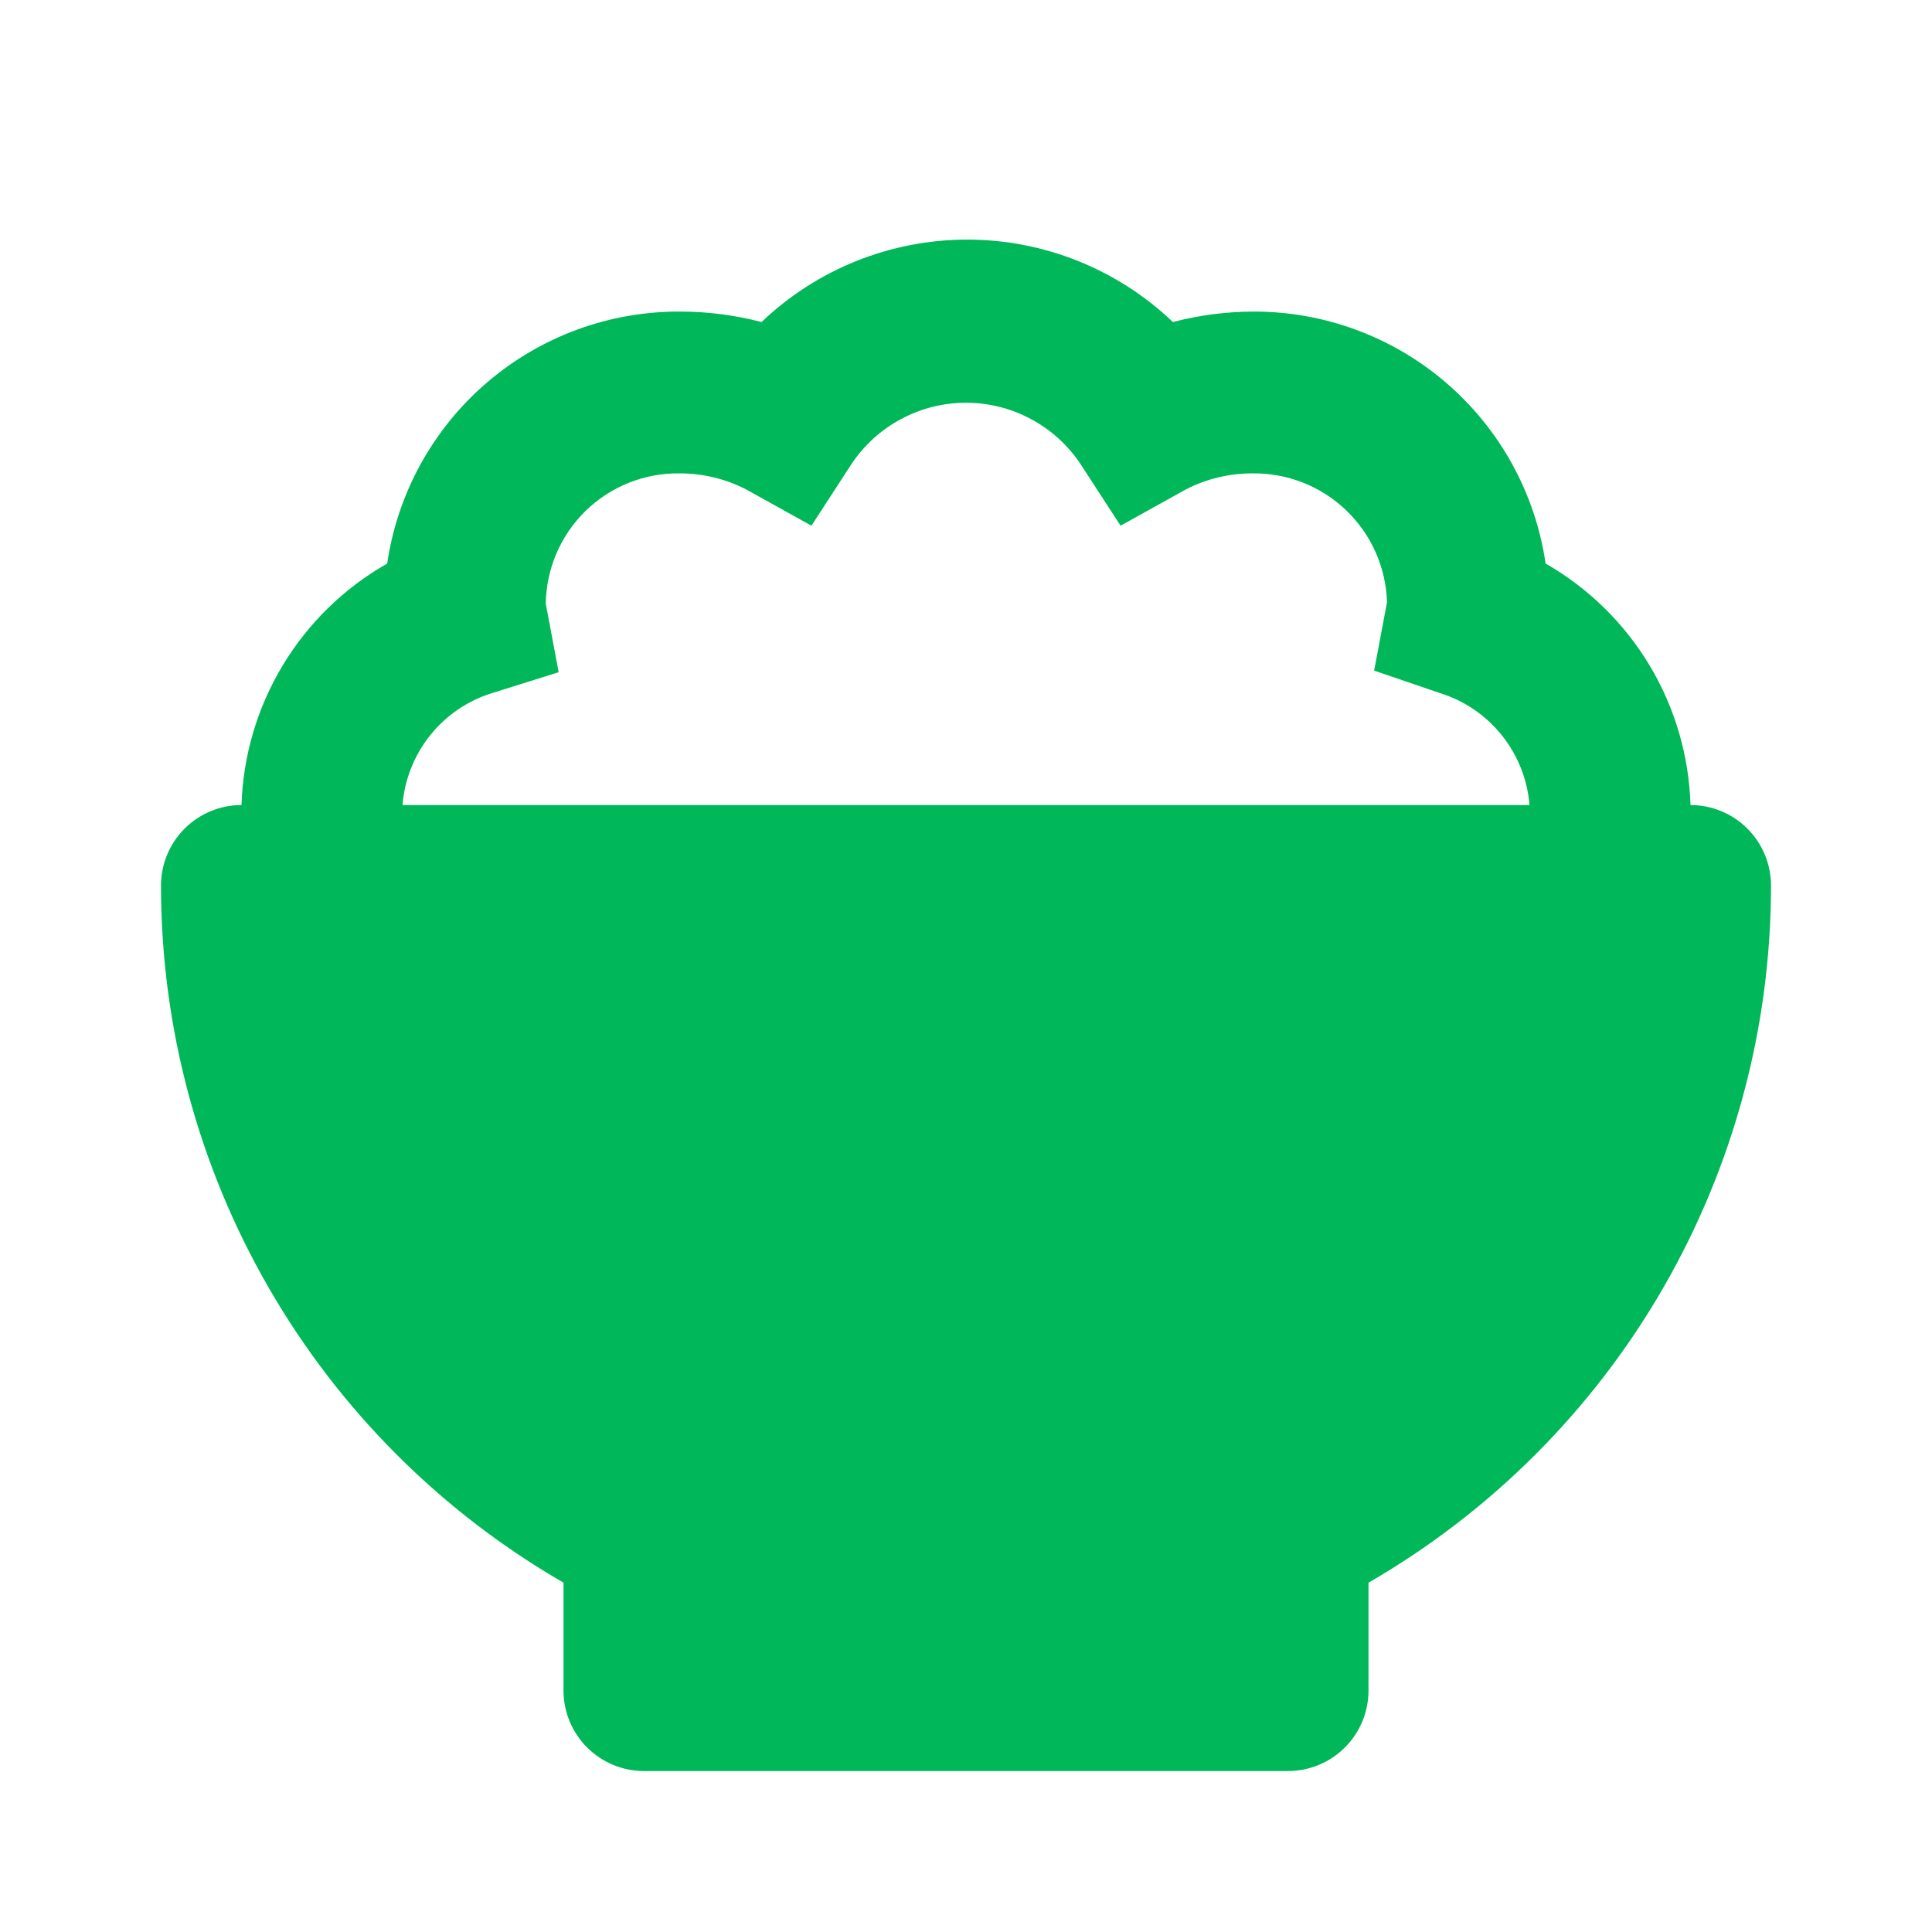
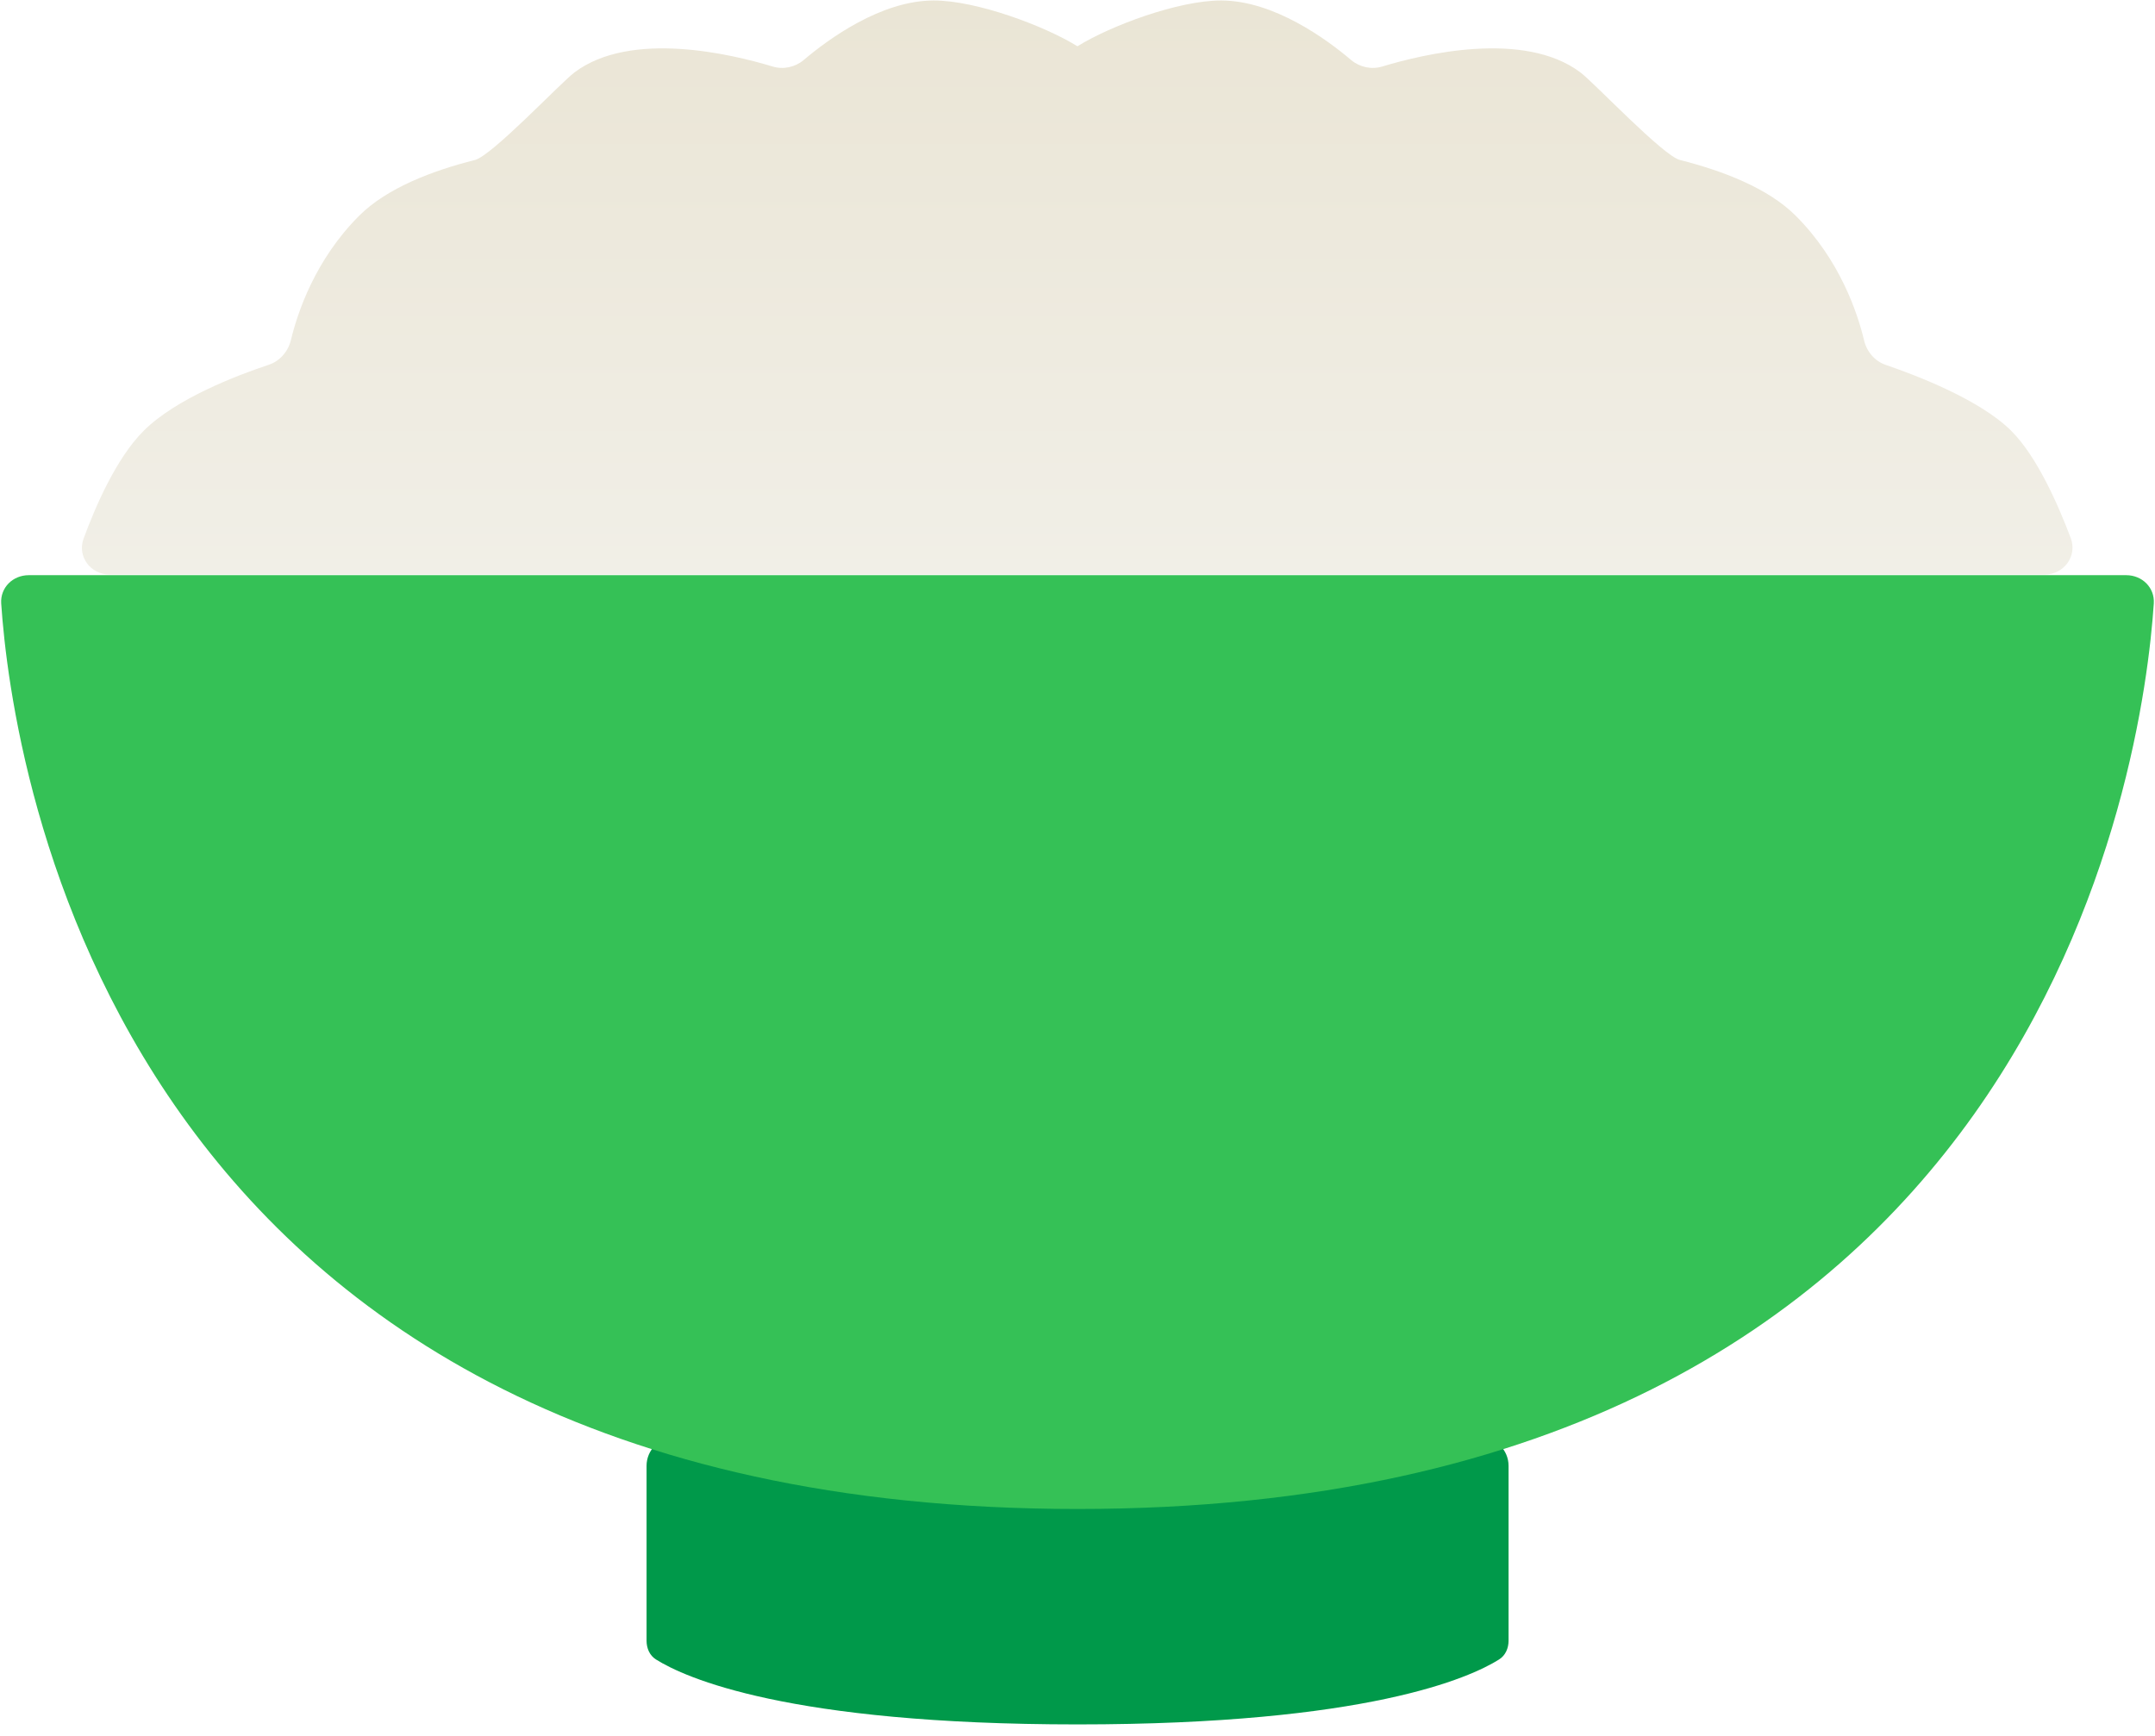
- <svg xmlns="http://www.w3.org/2000/svg" width="48" height="48" viewBox="0 0 48 48" fill="none">
-   <path d="M42 20.001C41.963 18.776 41.613 17.581 40.983 16.531C40.352 15.48 39.463 14.609 38.4 14.001C38.145 12.259 37.271 10.667 35.937 9.517C34.604 8.367 32.901 7.737 31.14 7.741C30.465 7.743 29.793 7.83 29.14 8.001C27.763 6.686 25.933 5.953 24.03 5.953C22.127 5.953 20.297 6.686 18.92 8.001C18.267 7.83 17.595 7.743 16.92 7.741C15.152 7.727 13.44 8.353 12.098 9.504C10.756 10.655 9.876 12.252 9.62 14.001C8.553 14.607 7.66 15.477 7.026 16.528C6.392 17.578 6.039 18.774 6 20.001C5.47 20.001 4.961 20.212 4.586 20.587C4.211 20.962 4 21.47 4 22.001C4 25.511 4.924 28.96 6.68 32.001C8.435 35.041 10.96 37.565 14 39.321V42.001C14 42.531 14.211 43.04 14.586 43.415C14.961 43.79 15.47 44.001 16 44.001H32C32.53 44.001 33.039 43.79 33.414 43.415C33.789 43.04 34 42.531 34 42.001V39.321C37.04 37.565 39.565 35.041 41.32 32.001C43.076 28.96 44 25.511 44 22.001C44 21.47 43.789 20.962 43.414 20.587C43.039 20.212 42.53 20.001 42 20.001ZM10 20.001C10.051 19.369 10.289 18.767 10.685 18.271C11.08 17.776 11.615 17.41 12.22 17.221L13.88 16.701L13.56 15.001C13.565 14.57 13.655 14.145 13.825 13.749C13.995 13.353 14.241 12.994 14.549 12.693C14.857 12.392 15.222 12.155 15.622 11.995C16.022 11.835 16.449 11.755 16.88 11.761C17.457 11.759 18.027 11.896 18.54 12.161L20.16 13.061L21.16 11.521C21.473 11.055 21.895 10.673 22.391 10.409C22.886 10.144 23.439 10.006 24 10.006C24.561 10.006 25.114 10.144 25.609 10.409C26.105 10.673 26.527 11.055 26.84 11.521L27.84 13.061L29.46 12.161C29.973 11.896 30.543 11.759 31.12 11.761C31.985 11.75 32.82 12.079 33.444 12.678C34.069 13.276 34.434 14.096 34.46 14.961L34.14 16.661L35.78 17.221C36.385 17.41 36.92 17.776 37.315 18.271C37.711 18.767 37.949 19.369 38 20.001H10Z" fill="#00B859" />
+ <svg xmlns="http://www.w3.org/2000/svg" width="36" height="29" viewBox="0 0 36 29" fill="none">
+   <path d="M10.801 27.409V24.488C10.801 24.223 11.016 24.008 11.281 24.008H24.721C24.986 24.008 25.201 24.223 25.201 24.488V27.409C25.201 27.536 25.149 27.657 25.041 27.724C24.559 28.026 22.844 28.808 18.001 28.808C13.158 28.808 11.442 28.026 10.96 27.724C10.852 27.657 10.801 27.536 10.801 27.409Z" fill="#00994A" />
+   <path d="M35.52 9.609H0.48C0.215 9.609 0.003 9.816 0.02 10.081C0.195 12.687 1.873 25.209 18 25.209C34.127 25.209 35.805 12.687 35.98 10.081C35.997 9.816 35.785 9.609 35.52 9.609Z" fill="#35C156" />
+   <path d="M31.502 6.096C32.023 6.274 33.081 6.68 33.599 7.198C34.03 7.629 34.383 8.433 34.593 8.991C34.705 9.291 34.478 9.598 34.157 9.598L1.83 9.598C1.513 9.598 1.287 9.297 1.396 8.999C1.598 8.449 1.946 7.651 2.399 7.198C2.941 6.656 3.974 6.265 4.49 6.094C4.676 6.032 4.814 5.871 4.86 5.68C4.971 5.219 5.265 4.339 5.999 3.605C6.465 3.139 7.229 2.85 7.933 2.673C8.219 2.601 9.363 1.385 9.599 1.208C10.543 0.5 12.23 0.906 12.906 1.111C13.086 1.166 13.284 1.123 13.428 1.001C13.833 0.658 14.716 0.008 15.599 0.008C16.311 0.008 17.444 0.43 17.999 0.773C18.553 0.429 19.687 0.007 20.399 0.008C21.282 0.009 22.166 0.659 22.57 1.002C22.714 1.123 22.912 1.166 23.092 1.111C23.768 0.906 25.455 0.5 26.399 1.208C26.635 1.385 27.779 2.601 28.065 2.673C28.77 2.851 29.533 3.139 29.999 3.605C30.736 4.342 31.03 5.226 31.14 5.686C31.184 5.874 31.319 6.034 31.502 6.096Z" fill="url(#paint0_linear_5682_14956)" />
+   <defs>
+     <linearGradient id="paint0_linear_5682_14956" x1="17.999" y1="0.008" x2="17.999" y2="9.598" gradientUnits="userSpaceOnUse">
+       <stop stop-color="#EAE5D5" />
+       <stop offset="1" stop-color="#F1EFE7" />
+     </linearGradient>
+   </defs>
</svg>
